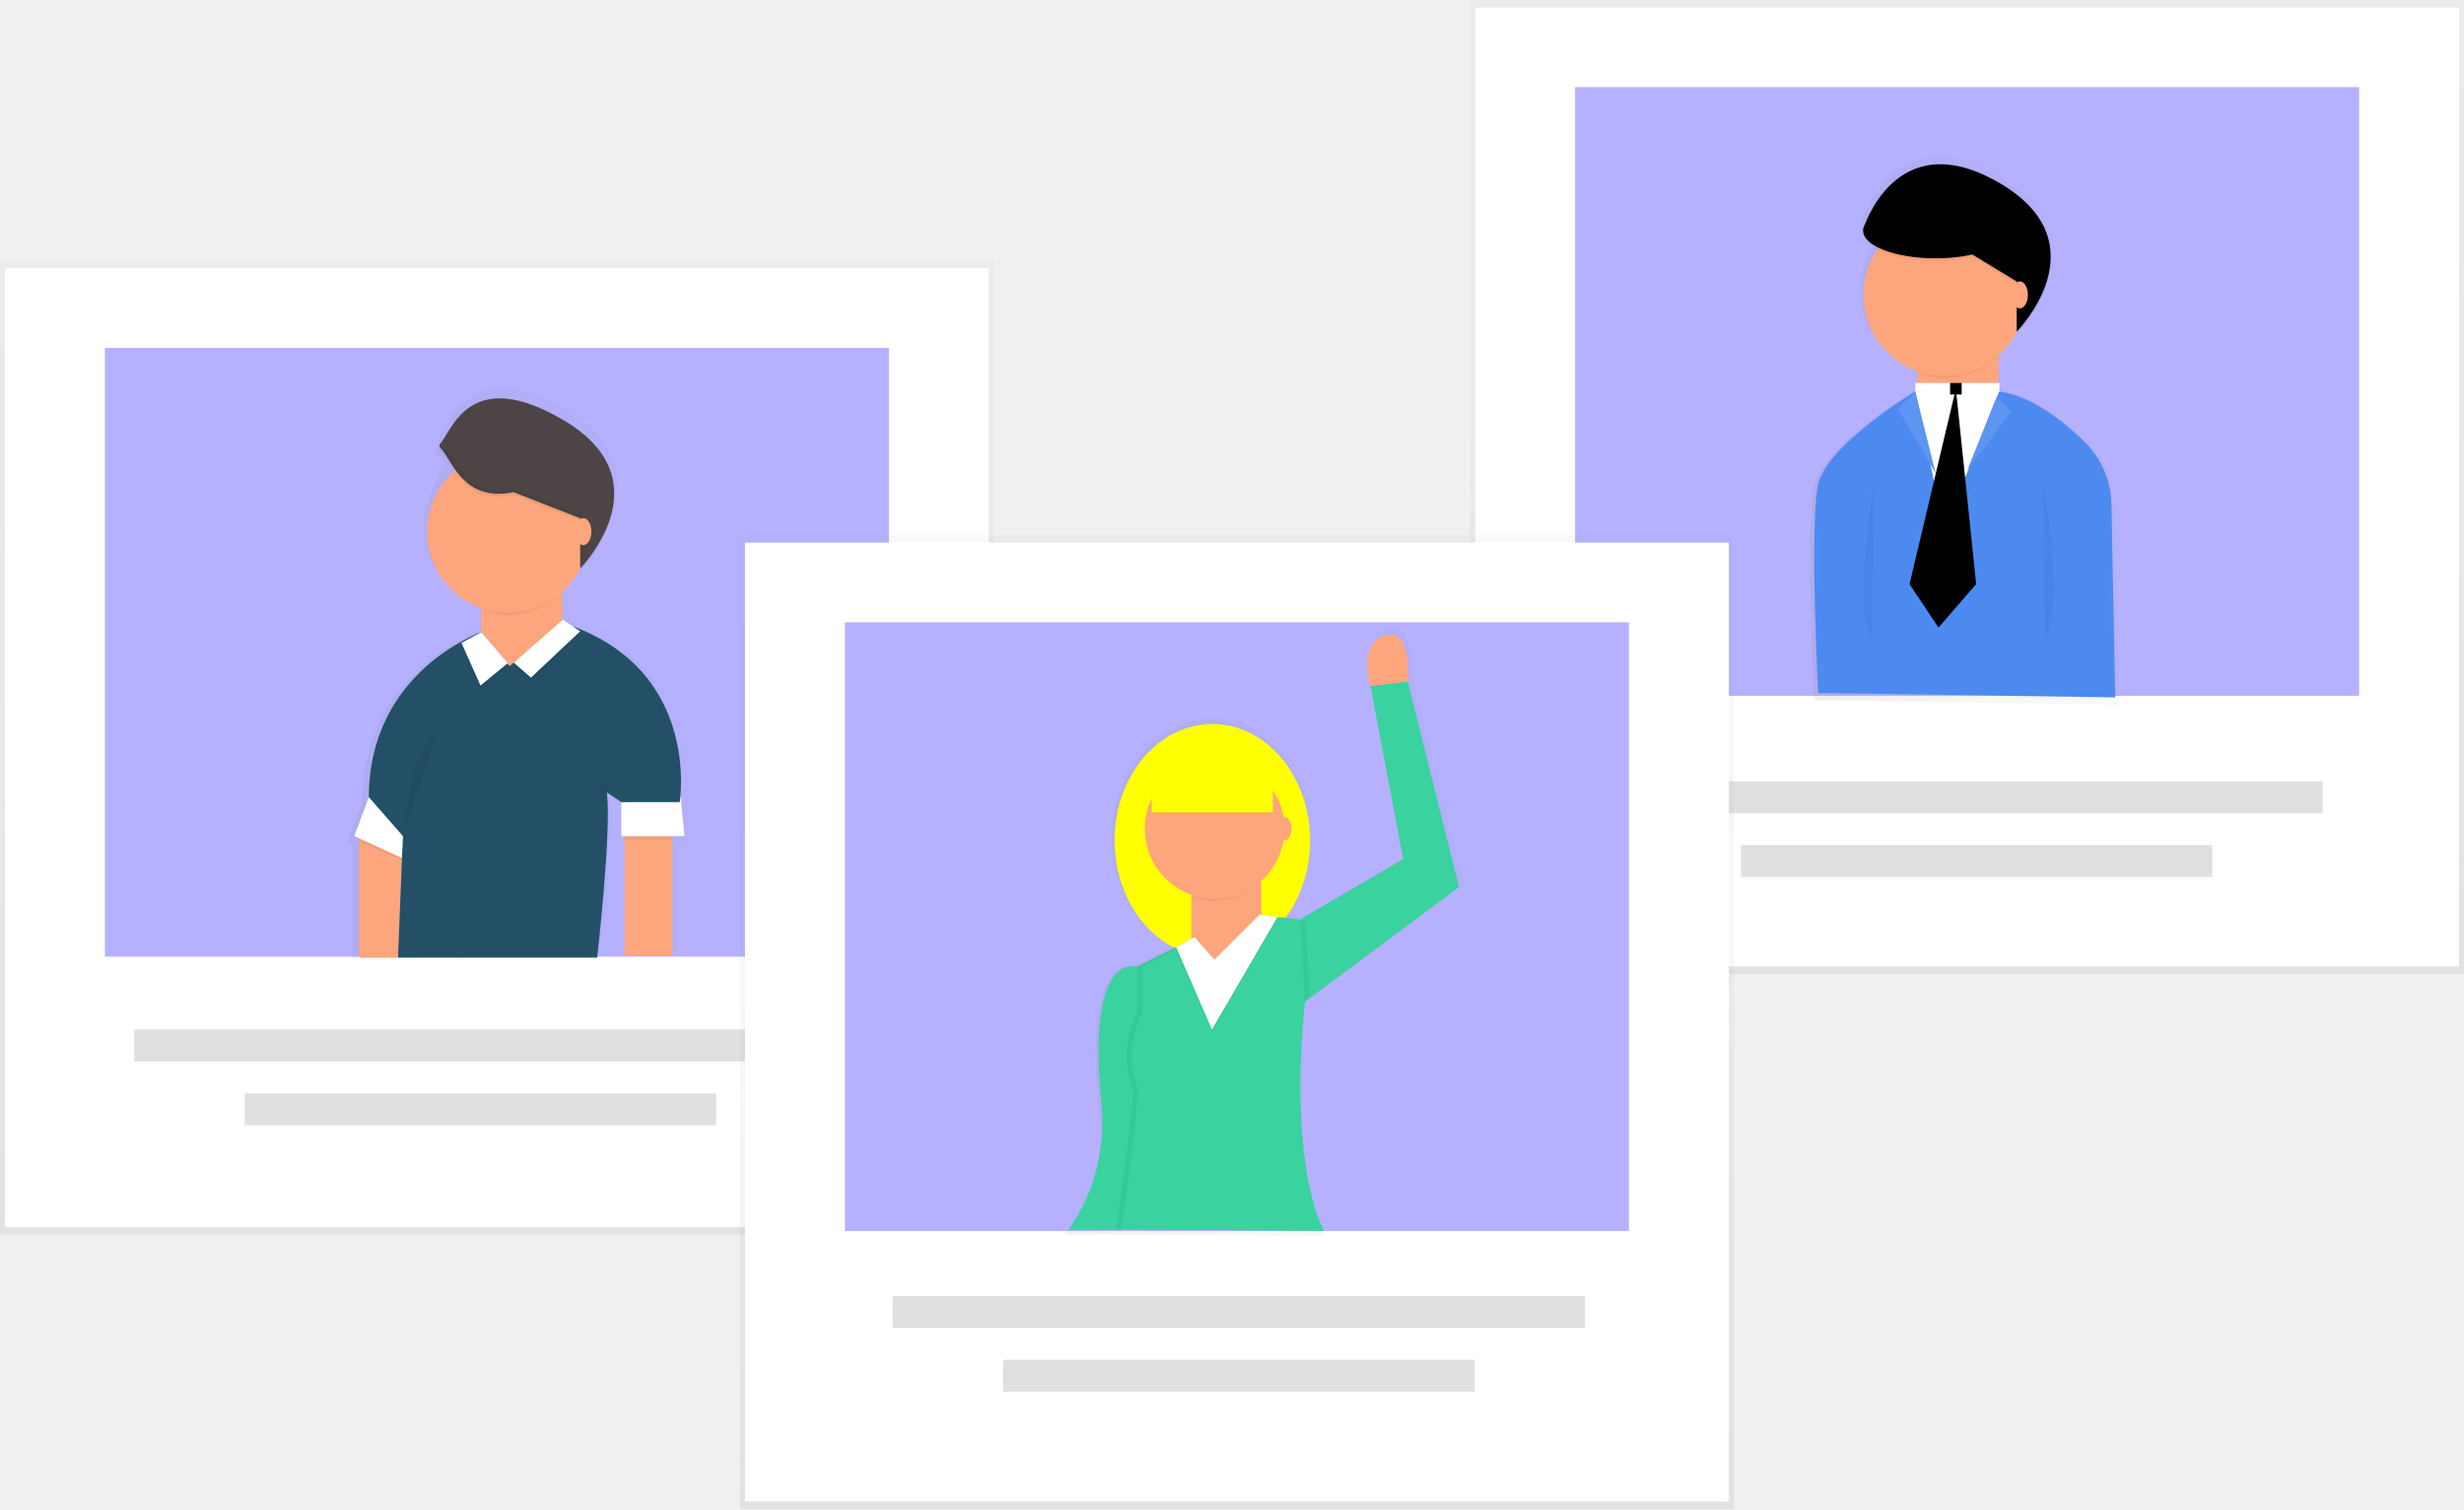
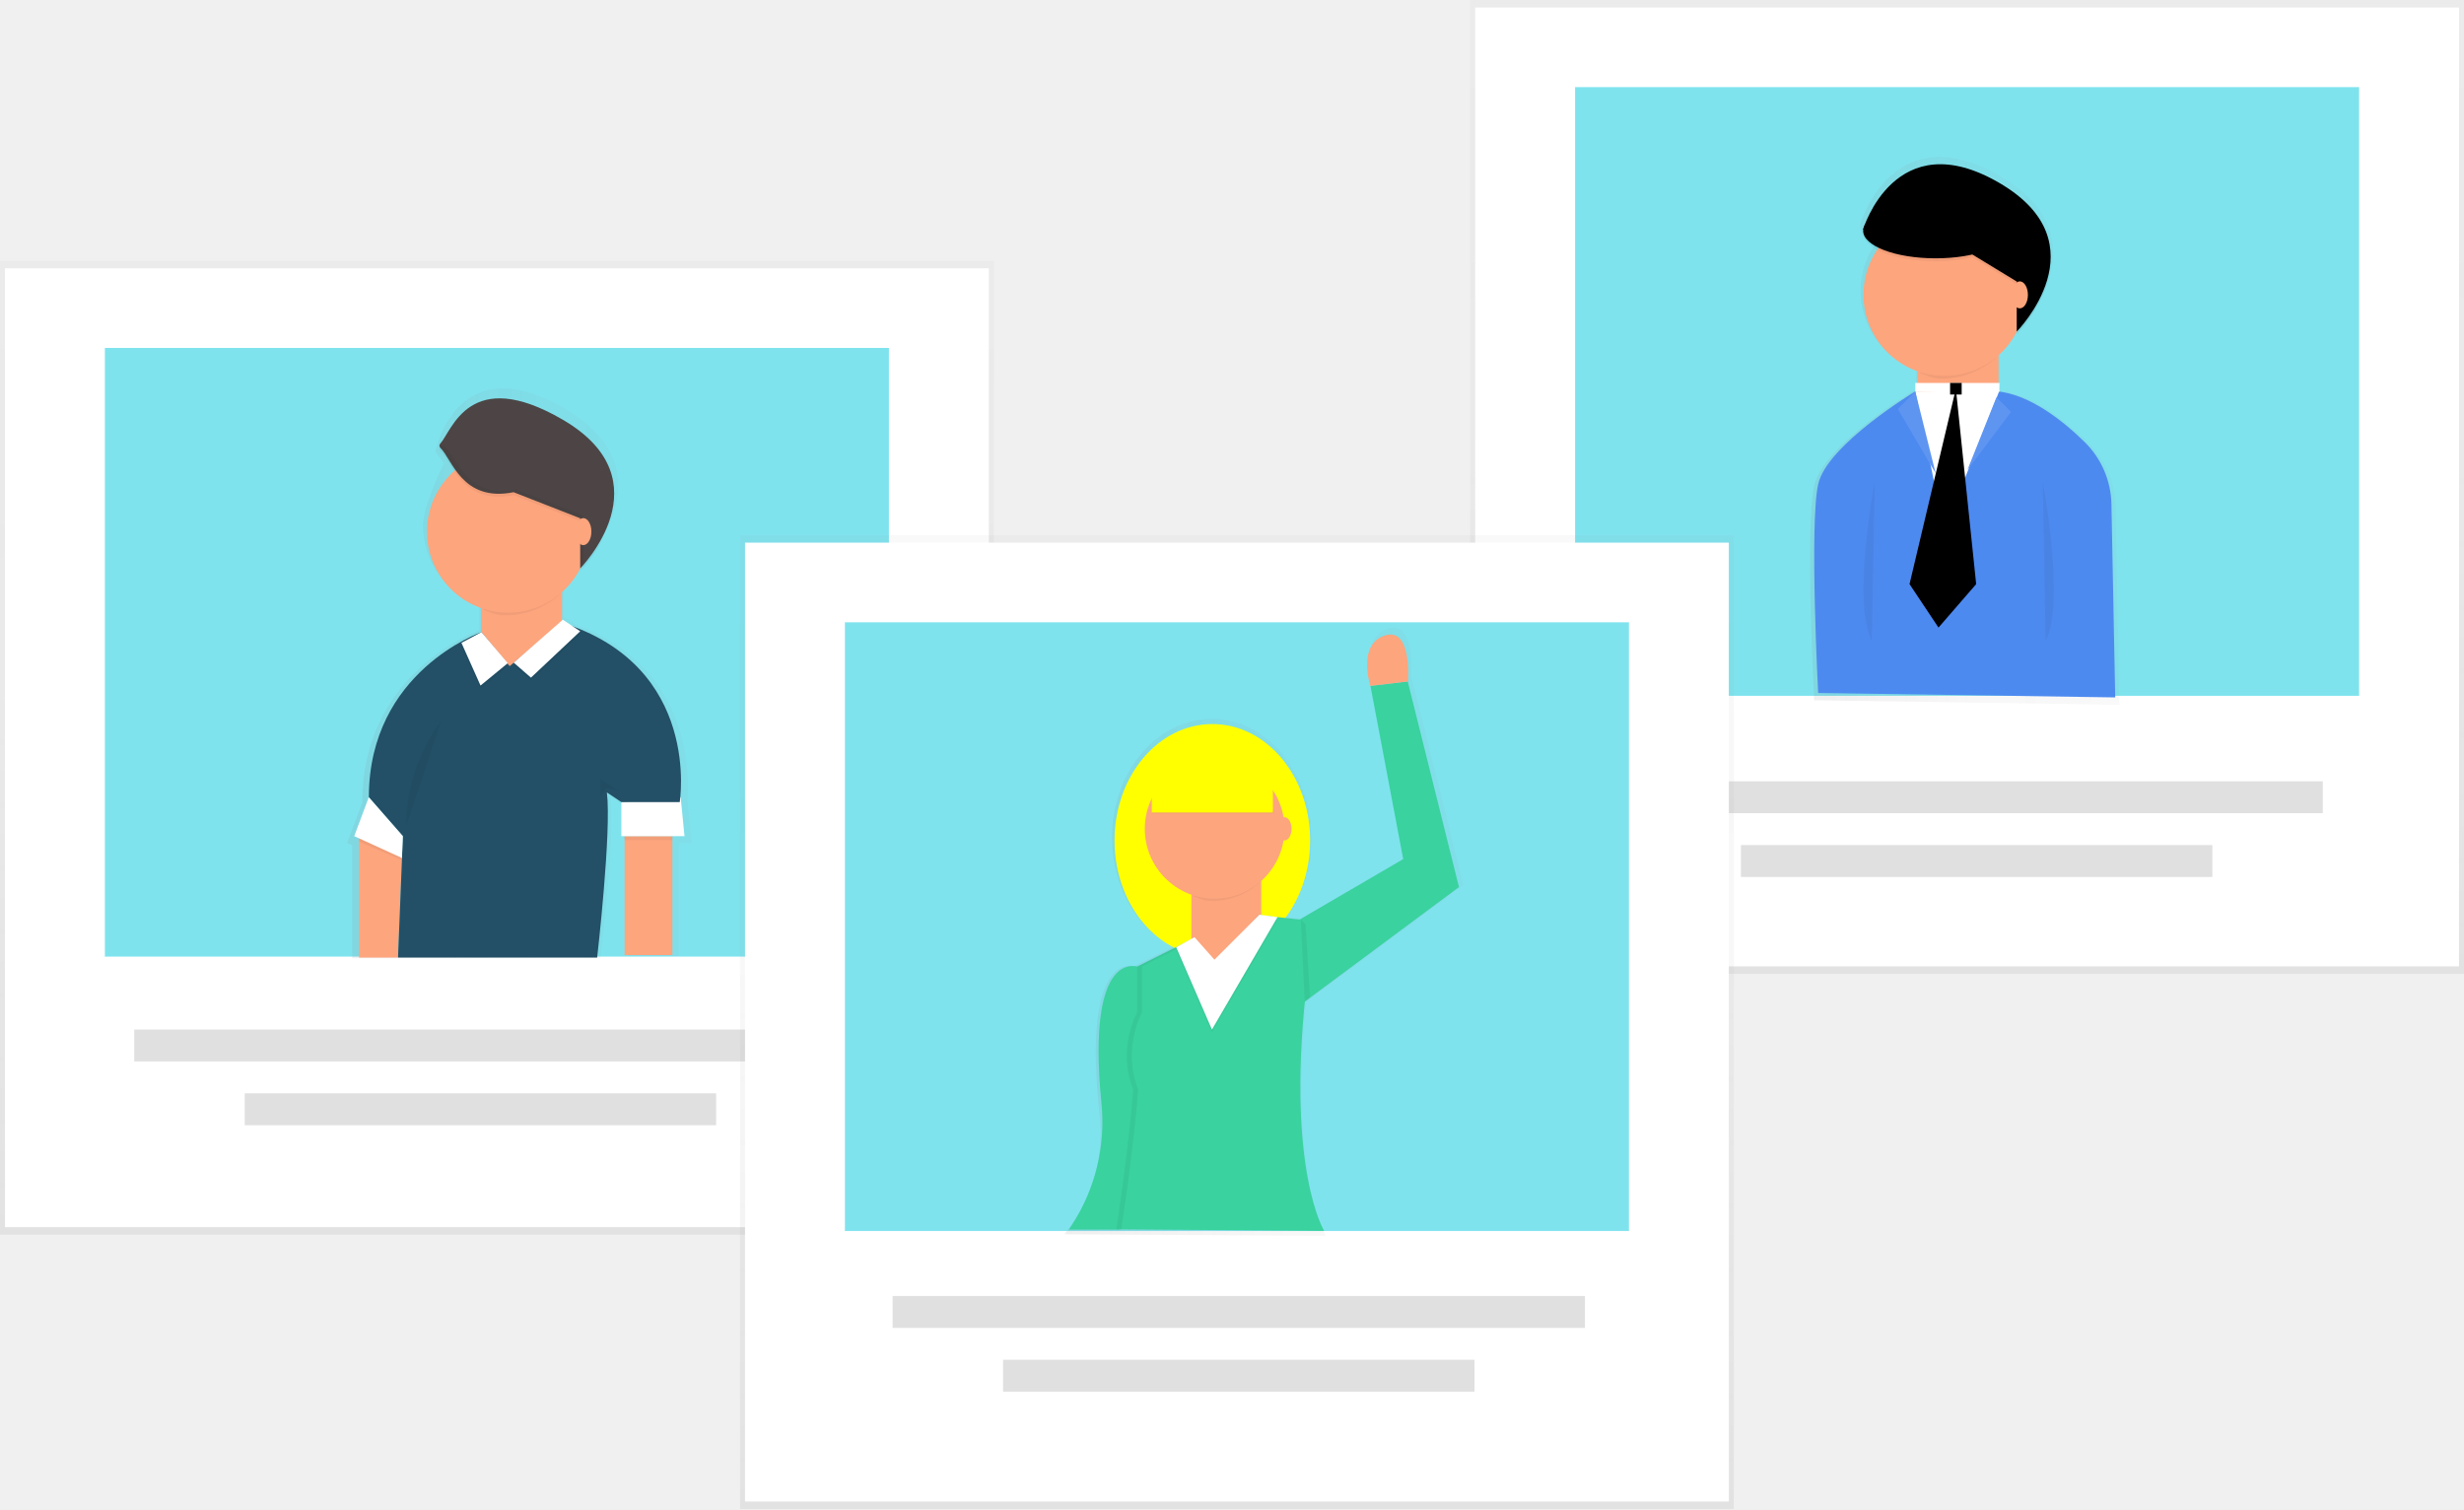
<svg xmlns="http://www.w3.org/2000/svg" xmlns:xlink="http://www.w3.org/1999/xlink" id="747ad91c-18bb-4936-b655-cddf352f94cc" data-name="Layer 1" width="1081.95" height="662.59" viewBox="0 0 1081.95 662.59">
  <defs>
    <linearGradient id="d97f7624-c4eb-4e7b-b35a-7f9180afe4f8" x1="863.76" y1="427.61" x2="863.76" gradientUnits="userSpaceOnUse">
      <stop offset="0" stop-color="gray" stop-opacity="0.25" />
      <stop offset="0.54" stop-color="gray" stop-opacity="0.12" />
      <stop offset="1" stop-color="gray" stop-opacity="0.1" />
    </linearGradient>
    <linearGradient id="bc158a6b-8b54-4024-9d86-b607f354f9d2" x1="853.83" y1="307.88" x2="989.67" y2="307.88" xlink:href="#d97f7624-c4eb-4e7b-b35a-7f9180afe4f8" />
    <linearGradient id="67a622da-4d2c-40ec-a156-0953688d8952" x1="218.19" y1="542.13" x2="218.19" y2="114.52" xlink:href="#d97f7624-c4eb-4e7b-b35a-7f9180afe4f8" />
    <linearGradient id="22f5c963-4955-4fd8-94b1-7c287e1ee373" x1="211.43" y1="414.37" x2="362.74" y2="414.37" xlink:href="#d97f7624-c4eb-4e7b-b35a-7f9180afe4f8" />
    <linearGradient id="435772a6-cef7-4b13-8b4e-baec559ce710" x1="543.14" y1="662.59" x2="543.14" y2="234.98" xlink:href="#d97f7624-c4eb-4e7b-b35a-7f9180afe4f8" />
    <linearGradient id="d5aea71b-2b89-434e-8ba8-1990ff8adea2" x1="526.51" y1="527.82" x2="701.7" y2="527.82" xlink:href="#d97f7624-c4eb-4e7b-b35a-7f9180afe4f8" />
  </defs>
  <g opacity="0.5">
    <rect x="645.57" width="436.38" height="427.61" fill="url(#d97f7624-c4eb-4e7b-b35a-7f9180afe4f8)" />
  </g>
  <rect x="647.76" y="3.29" width="432" height="421.03" fill="#fff" />
  <g opacity="0.5">
-     <rect x="691.62" y="38.25" width="344.28" height="267.27" fill="#6c63ff" />
+     <rect x="691.62" y="38.25" width="344.28" height="267.27" fill="#00c8dd" />
  </g>
  <g opacity="0.5">
    <path d="M988,341a40.35,40.35,0,0,0-12-28c-6.76-6.64-15.85-14.26-25.7-18.87h0l-.06,0A43.5,43.5,0,0,0,937,290.13V273.77a36.7,36.7,0,0,0,8.19-10.63h0v1.31S960.88,248.6,960.52,230c.23-11.17-5.14-23.46-23.15-34-41.82-24.4-57.84,11.08-60.89,19.29a5.5,5.5,0,0,0-.44,1.25l-.12.38,0,0a4.38,4.38,0,0,0,0,1.16h0l0,.12,0,0a4.84,4.84,0,0,0,0,.62c0,2.74,2.33,5.26,6.28,7.32A36.58,36.58,0,0,0,900.44,281V291.5l-.81-1.53s-5.59,3.35-12.8,8.49h0c-12.08,8.61-28.72,22.25-31.22,33.52-4,18,0,94.18,0,94.18l134.06,2Zm-41.37-79.35h0Zm-1.34,1.47h0Zm.1-.11.05-.05Zm.2-.21,0,0Zm-69.5-44v0Zm.18.59,0,.06Zm.25.59,0,.08Zm.32.58.06.1Zm.39.57.08.11Zm.46.56.11.12Zm.53.55.13.13Zm4.54,3,.14.07h0Zm-3.94-2.49.16.14Zm.66.53.19.14Zm.73.51.22.15Zm.79.5.26.15Zm.85.48.29.16Z" transform="translate(-59.03 -118.7)" fill="url(#bc158a6b-8b54-4024-9d86-b607f354f9d2)" />
  </g>
  <rect x="841.99" y="155.57" width="35.59" height="52.2" fill="#fda57d" />
  <path d="M902.2,282.57c3.72,1.32,5.32,2.37,9.49,2.37a35.42,35.42,0,0,0,23.73-9.12v-.37H902.2Z" transform="translate(-59.03 -118.7)" opacity="0.05" />
  <circle cx="853.85" cy="129.47" r="35.59" fill="#fda57d" />
  <circle cx="821.82" cy="118.79" fill="#ff0" />
  <path d="M880.84,237.49" transform="translate(-59.03 -118.7)" fill="#ff0" />
  <ellipse cx="849.93" cy="101.34" rx="31.81" ry="12.09" />
  <path d="M915.32,224.5l29.26,17.81v22s38.17-38.58-7.63-65.29-59.8,20.36-59.8,20.36S889.87,229.59,915.32,224.5Z" transform="translate(-59.03 -118.7)" />
  <ellipse cx="886.9" cy="129.47" rx="3.56" ry="5.93" fill="#fda57d" />
  <g opacity="0.05">
    <path d="M944.58,242.31,925.1,230.46A74.71,74.71,0,0,1,909,232.13c-17.1,0-31-5.13-31.77-11.56l0,.11,0,0a4.71,4.71,0,0,0,0,.6c0,6.68,14.24,12.09,31.81,12.09a74.71,74.71,0,0,0,16.15-1.67l19.47,11.85Z" transform="translate(-59.03 -118.7)" />
    <path d="M944.58,264.35v1.27s15.25-15.42,14.9-33.52C959.12,249.64,944.58,264.35,944.58,264.35Z" transform="translate(-59.03 -118.7)" />
  </g>
  <path d="M900.22,290.45s-38.94,23.36-42.83,40.88,0,91.64,0,91.64l130.44,1.95-1.66-84.82a39.27,39.27,0,0,0-11.7-27.25c-9.74-9.57-24.47-21.26-39.21-22.4l-17.52,33.1Z" transform="translate(-59.03 -118.7)" fill="#4d8af0" />
  <path d="M882.24,330.1s-10.18,53.43-1.27,70" transform="translate(-59.03 -118.7)" opacity="0.05" />
  <path d="M956,330.1s10.18,53.43,1.27,70" transform="translate(-59.03 -118.7)" opacity="0.05" />
  <polygon points="841.02 171.95 877.99 171.43 853.75 233.02 841.02 171.95" fill="#fff" />
  <polygon points="841.02 168.14 841.02 171.95 877.92 171.95 877.99 168.14 841.02 168.14" fill="#fff" />
  <rect x="856.29" y="168.14" width="5.09" height="5.09" />
  <polygon points="841.02 171.95 833.39 179.59 849.93 207.77 841.02 171.95" fill="#4d8af0" />
  <polygon points="876.64 174.5 883.01 180.86 863.92 206.3 876.64 174.5" fill="#4d8af0" />
  <polygon points="841.02 171.95 833.39 179.59 849.93 207.77 841.02 171.95" fill="#fff" opacity="0.1" />
  <polygon points="876.64 174.5 883.01 180.86 863.92 206.3 876.64 174.5" fill="#fff" opacity="0.1" />
  <polygon points="858.83 170.68 838.48 256.48 851.2 275.56 867.74 256.48 858.83 170.68" />
  <rect x="715.95" y="343.06" width="304" height="14" fill="#e0e0e0" />
  <rect x="764.45" y="371.06" width="207" height="14" fill="#e0e0e0" />
  <g opacity="0.5">
    <rect y="114.52" width="436.38" height="427.61" fill="url(#67a622da-4d2c-40ec-a156-0953688d8952)" />
  </g>
  <rect x="2.19" y="117.81" width="432" height="421.03" fill="#fff" />
  <g opacity="0.5">
-     <rect x="46.05" y="152.77" width="344.28" height="267.27" fill="#6c63ff" />
+     <rect x="46.05" y="152.77" width="344.28" height="267.27" fill="#00c8dd" />
  </g>
  <g opacity="0.5">
    <path d="M357.18,488.85h5.56L361,471.05l-.19,0c1.06-10.88,2.65-59.09-49.18-78.3L307,389.7l-.35.31V377A37.26,37.26,0,0,0,315,366.24h0v1.33A65.48,65.48,0,0,0,326.2,351a65.4,65.4,0,0,1-9.92,13.9v-.12c6.51-7.43,33.13-41.92-9.29-66.67-47.78-27.87-56.8,18.89-56.8,18.89L254,322.1s-9.25,18.52-9.25,27.26a37.14,37.14,0,0,0,24.75,35v11.1c-3.45,1.26-51.4,19.81-51.4,75.58l-6.68,17.8,2.23,1h0v49.61h109s6.68-52.85,4.45-70.65l6.68,4.45v15.58h1.48v.39h-.43l.43,1.44v47.68h21.88V490.68l.25-1.44h-.25Zm-123.66,4.08h0l.16-4.08Z" transform="translate(-59.03 -118.7)" fill="url(#22f5c963-4955-4fd8-94b1-7c287e1ee373)" />
  </g>
  <rect x="211.21" y="259.53" width="35.59" height="52.2" fill="#fda57d" />
  <path d="M271.43,386.53c3.72,1.32,5.32,2.37,9.49,2.37a35.41,35.41,0,0,0,23.73-9.12v-.37H271.43Z" transform="translate(-59.03 -118.7)" opacity="0.05" />
  <circle cx="223.08" cy="233.43" r="35.59" fill="#fda57d" />
  <circle cx="191.05" cy="222.75" fill="#ff0" />
  <path d="M250.07,341.45" transform="translate(-59.03 -118.7)" fill="#ff0" />
  <path d="M284.54,334.82l29.26,11.45v22S352,329.74,306.17,303c-41.18-24-48.64,4.91-53.82,10.47a1.34,1.34,0,0,0,.07,1.9C257.51,320.16,261.86,339.36,284.54,334.82Z" transform="translate(-59.03 -118.7)" fill="#4d4545" />
  <rect x="274.27" y="367.13" width="20.97" height="52.25" fill="#fda57d" />
  <polygon points="272.85 352.2 272.85 367.13 300.57 367.13 298.88 350.07 272.85 352.2" fill="#fff" />
  <polygon points="157.68 367.13 157.68 420.45 174.74 420.45 176.72 371.04 157.68 367.13" fill="#fda57d" />
  <path d="M282.82,411.19l-12.38-14.93S221,413.32,221,468.77l14.93,17.06-2.13,53.32h87.44s6.4-55.45,4.27-72.51l6.4,4.27h25.59s9.84-59.72-52-78.91Z" transform="translate(-59.03 -118.7)" fill="#235067" />
  <polygon points="161.94 350.07 155.55 367.13 176.49 376.73 176.87 367.13 161.94 350.07" fill="#fff" />
  <polygon points="202.62 283.54 211 302.29 222.97 292.45 211.41 278.83 202.62 283.54" opacity="0.05" />
  <polygon points="202.62 282.27 211 301.01 222.97 291.18 211.41 277.56 202.62 282.27" fill="#fff" />
  <polygon points="247.14 273.37 254.77 278.46 233.15 298.81 225.58 292.24 247.14 273.37" opacity="0.05" />
  <polygon points="247.14 272.1 254.77 277.18 233.15 297.54 225.58 290.97 247.14 272.1" fill="#fff" />
  <path d="M237.47,481.12a76,76,0,0,1,15.27-45.8" transform="translate(-59.03 -118.7)" opacity="0.05" />
  <polygon points="263.68 349.7 263.68 342.06 271.31 347.15 266.22 345.88 263.68 349.7" opacity="0.05" />
  <polygon points="273.86 367.51 274.27 368.88 295.24 368.88 295.48 367.51 273.86 367.51" opacity="0.05" />
  <polygon points="157.68 368.11 157.68 369.57 176.38 377.6 175.9 376.41 157.68 368.11" opacity="0.05" />
  <path d="M324.58,353.71a62.69,62.69,0,0,1-9.5,13.32V345l-29.26-11.45c-21.93,4.39-25.39-13.25-31.54-18.9a1.35,1.35,0,0,0-1.9.08l0,0a1.34,1.34,0,0,0,.07,1.9c5.1,4.78,9.44,24,32.13,19.44l29.26,11.45v22A62.76,62.76,0,0,0,324.58,353.71Z" transform="translate(-59.03 -118.7)" opacity="0.05" />
  <ellipse cx="256.12" cy="233.43" rx="3.56" ry="5.93" fill="#fda57d" />
  <rect x="58.95" y="452.06" width="304" height="14" fill="#e0e0e0" />
  <rect x="107.45" y="480.06" width="207" height="14" fill="#e0e0e0" />
  <g opacity="0.5">
    <rect x="324.95" y="234.98" width="436.38" height="427.61" fill="url(#435772a6-cef7-4b13-8b4e-baec559ce710)" />
  </g>
  <rect x="327.14" y="238.27" width="432" height="421.03" fill="#fff" />
  <g opacity="0.5">
-     <rect x="371" y="273.24" width="344.28" height="267.27" fill="#6c63ff" />
+     <rect x="371" y="273.24" width="344.28" height="267.27" fill="#00c8dd" />
  </g>
  <g opacity="0.5">
    <path d="M632.51,558.78l1-.75,1.43-1.06h0l66.76-49.59-22.95-91.79s0-.11,0-.3c.19-2.8,1.26-24.47-10.45-20.56-11.44,3.81-7.2,19.82-6.38,22.54l.13.4,14.6,77.19-46.4,27.06-6.44-.72a57.9,57.9,0,0,0,11.11-34.69c0-28.8-19.61-52.15-43.81-52.15s-43.81,23.35-43.81,52.15c0,21.57,11,40.09,26.69,48l-16.61,8.31v.09c-4.76-1-22.82-.7-15.5,65.58a69.92,69.92,0,0,1-10.81,45.8l-4.58,6.37,114.35.7h.35S625,635.41,632.51,558.78Z" transform="translate(-59.03 -118.7)" fill="url(#d5aea71b-2b89-434e-8ba8-1990ff8adea2)" />
  </g>
  <path d="M559.4,543.37s-23.6-10.19-16.72,59.84a82.67,82.67,0,0,1-12.87,53.17l-1.45,2.23H550.3l16.52-17.5Z" transform="translate(-59.03 -118.7)" fill="#3ad29f" />
  <path d="M677.25,418.22s0-.1,0-.29l-16.5,1.94.12.4,14.31,75.66-49.08,28.63,2,36.81,71.57-53.17Z" transform="translate(-59.03 -118.7)" fill="#3ad29f" />
  <ellipse cx="532.34" cy="369.04" rx="42.94" ry="51.12" fill="#ff0" />
  <rect x="523.14" y="386.42" width="30.67" height="44.99" fill="#fda57d" />
  <path d="M591.37,543l-8.18-12.27L558.65,543V563.3S549.74,579,557,597.08c-2,26.58-7.42,61.42-7.42,61.42l90.91.67s-16.36-26.23-8.18-103.93l-2-32.72-18.4-2Z" transform="translate(-59.03 -118.7)" fill="#3ad29f" />
  <polygon points="571.19 403.81 573.24 405.85 575.28 438.1 572.9 439.87 571.19 403.81" opacity="0.05" />
  <path d="M583.19,512.28c3.2,1.13,4.59,2,8.18,2a30.52,30.52,0,0,0,20.45-7.86v-.32H583.19Z" transform="translate(-59.03 -118.7)" opacity="0.05" />
  <circle cx="533.36" cy="363.93" r="30.67" fill="#fda57d" />
  <ellipse cx="564.04" cy="363.93" rx="3.07" ry="5.11" fill="#fda57d" />
  <circle cx="505.76" cy="354.73" fill="#ff0" />
  <path d="M564.78,473.43" transform="translate(-59.03 -118.7)" fill="#ff0" />
  <polygon points="506.58 354.33 506.58 355.77 559.23 355.77 559.23 357.21 505.86 357.21 506.58 354.33" opacity="0.05" />
  <rect x="505.76" y="330.19" width="53.17" height="26.58" fill="#ff0" />
  <path d="M667,397.77c-11.21,3.74-7.06,19.43-6.26,22.1l16.5-1.94C677.46,415.18,678.51,393.94,667,397.77Z" transform="translate(-59.03 -118.7)" fill="#fda57d" />
  <g opacity="0.05">
    <path d="M551.39,658.5s5.38-34.84,7.42-61.42c-7.21-18,1.69-33.78,1.69-33.78V543l22.89-11.45-.55-.82L558.31,543V563.3s-8.9,15.75-1.69,33.78c-2,26.58-7.42,61.42-7.42,61.42l90.91.67v0Z" transform="translate(-59.03 -118.7)" />
    <polygon points="534.19 424.25 554.44 401.98 552.45 401.76 533.26 422.86 534.19 424.25" />
  </g>
  <polygon points="516.46 416.99 532.17 453.17 560.97 403.76 553.01 402.74 533.27 422.47 524.5 412.61 516.46 416.99" opacity="0.05" />
  <polygon points="516.46 415.89 532.17 452.08 560.97 402.67 553.01 401.64 533.27 421.38 524.5 411.51 516.46 415.89" fill="#fff" />
  <rect x="391.95" y="569.06" width="304" height="14" fill="#e0e0e0" />
  <rect x="440.45" y="597.06" width="207" height="14" fill="#e0e0e0" />
</svg>
